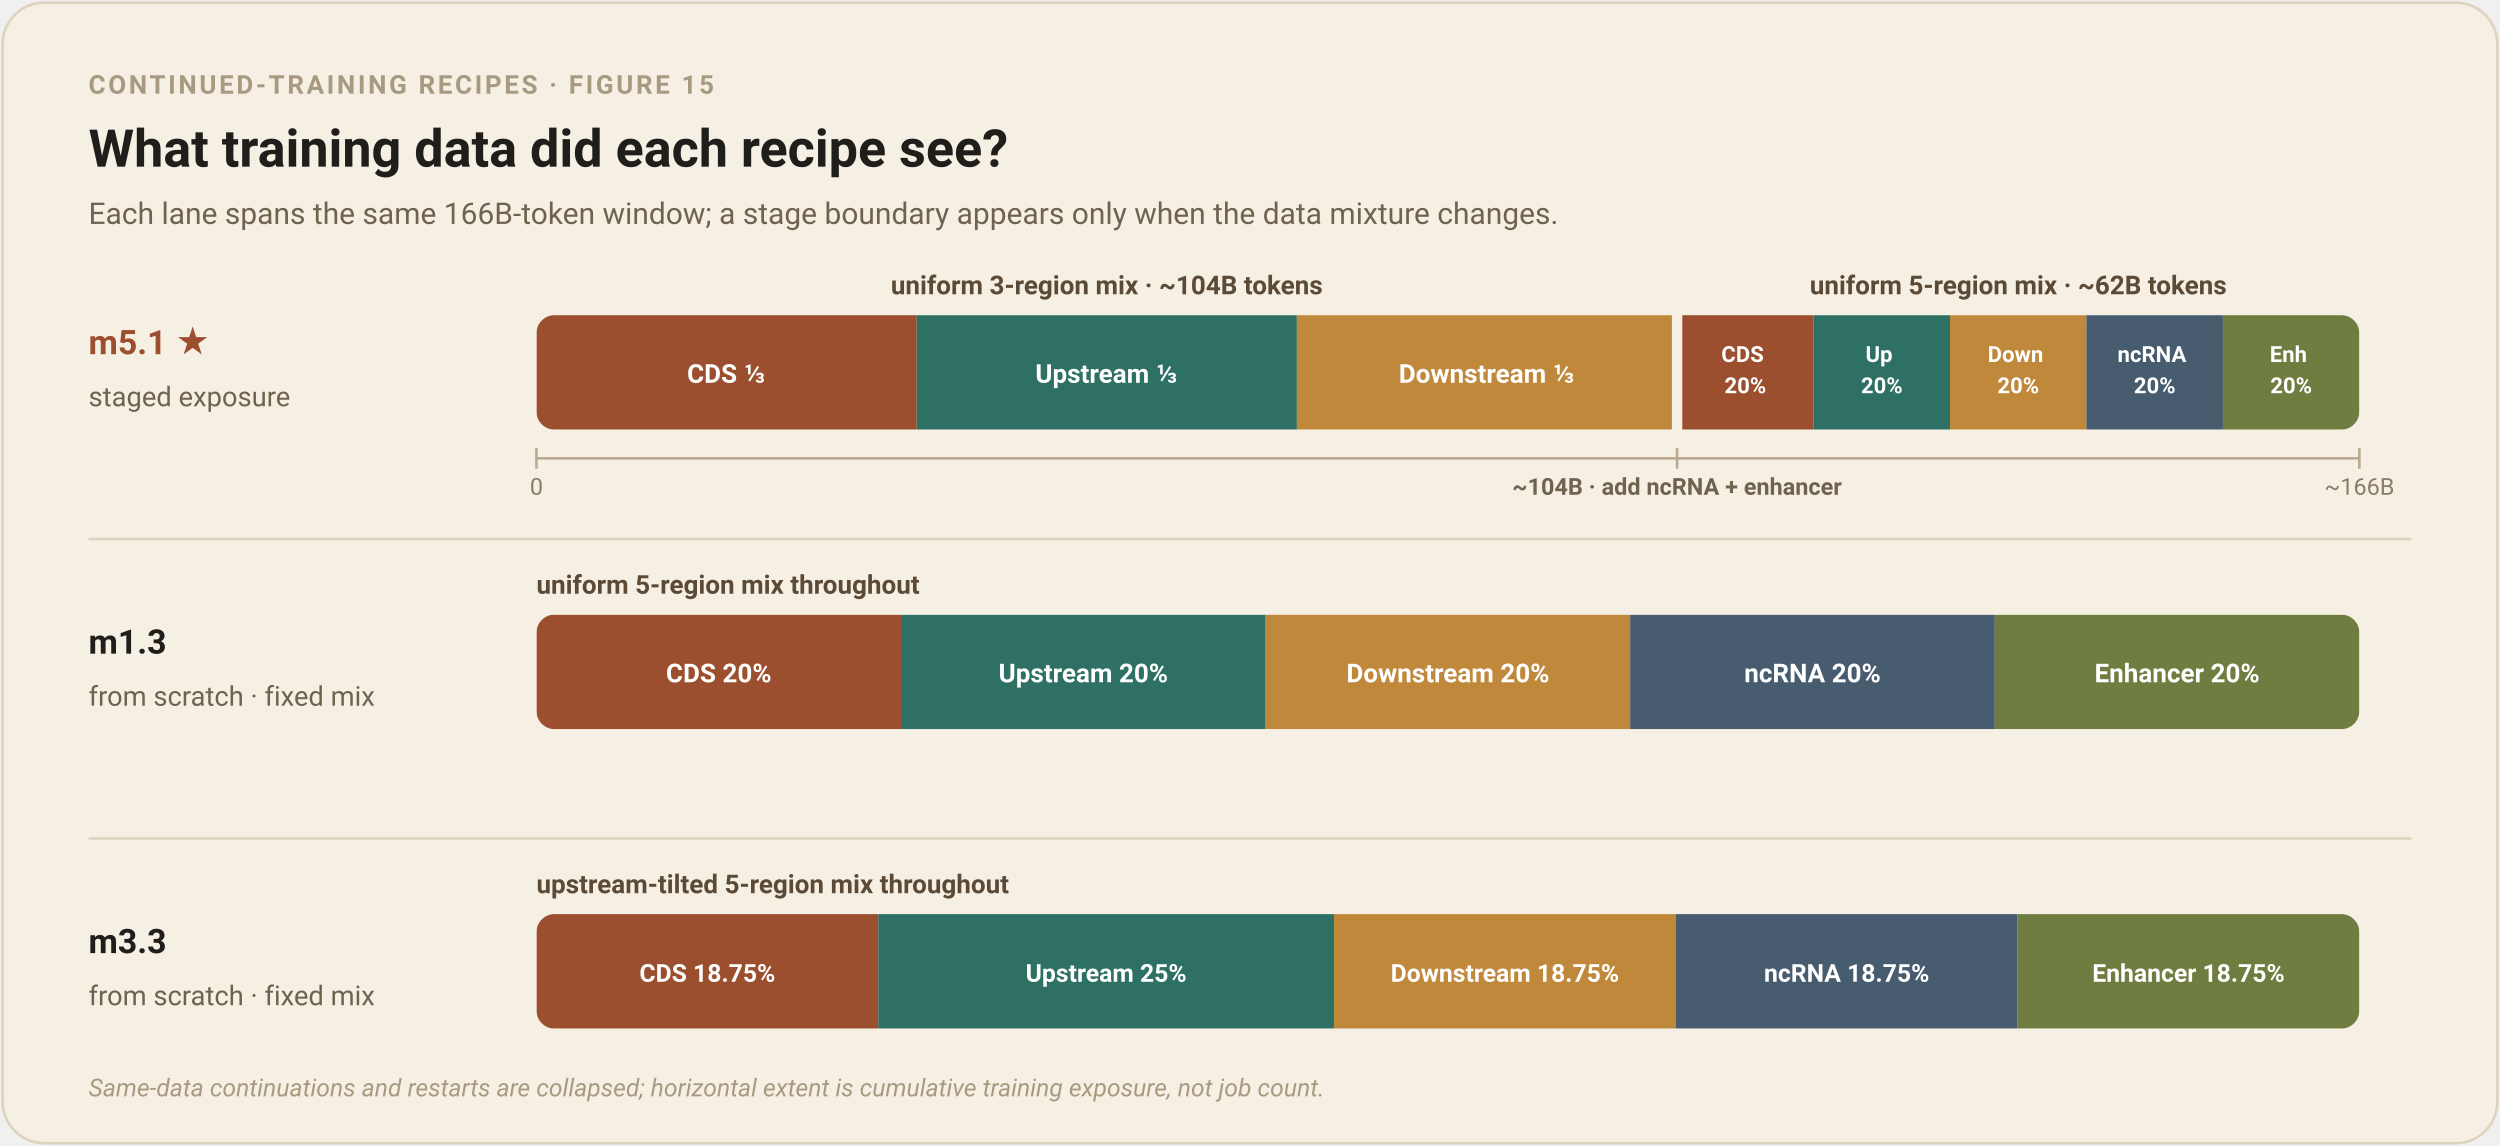
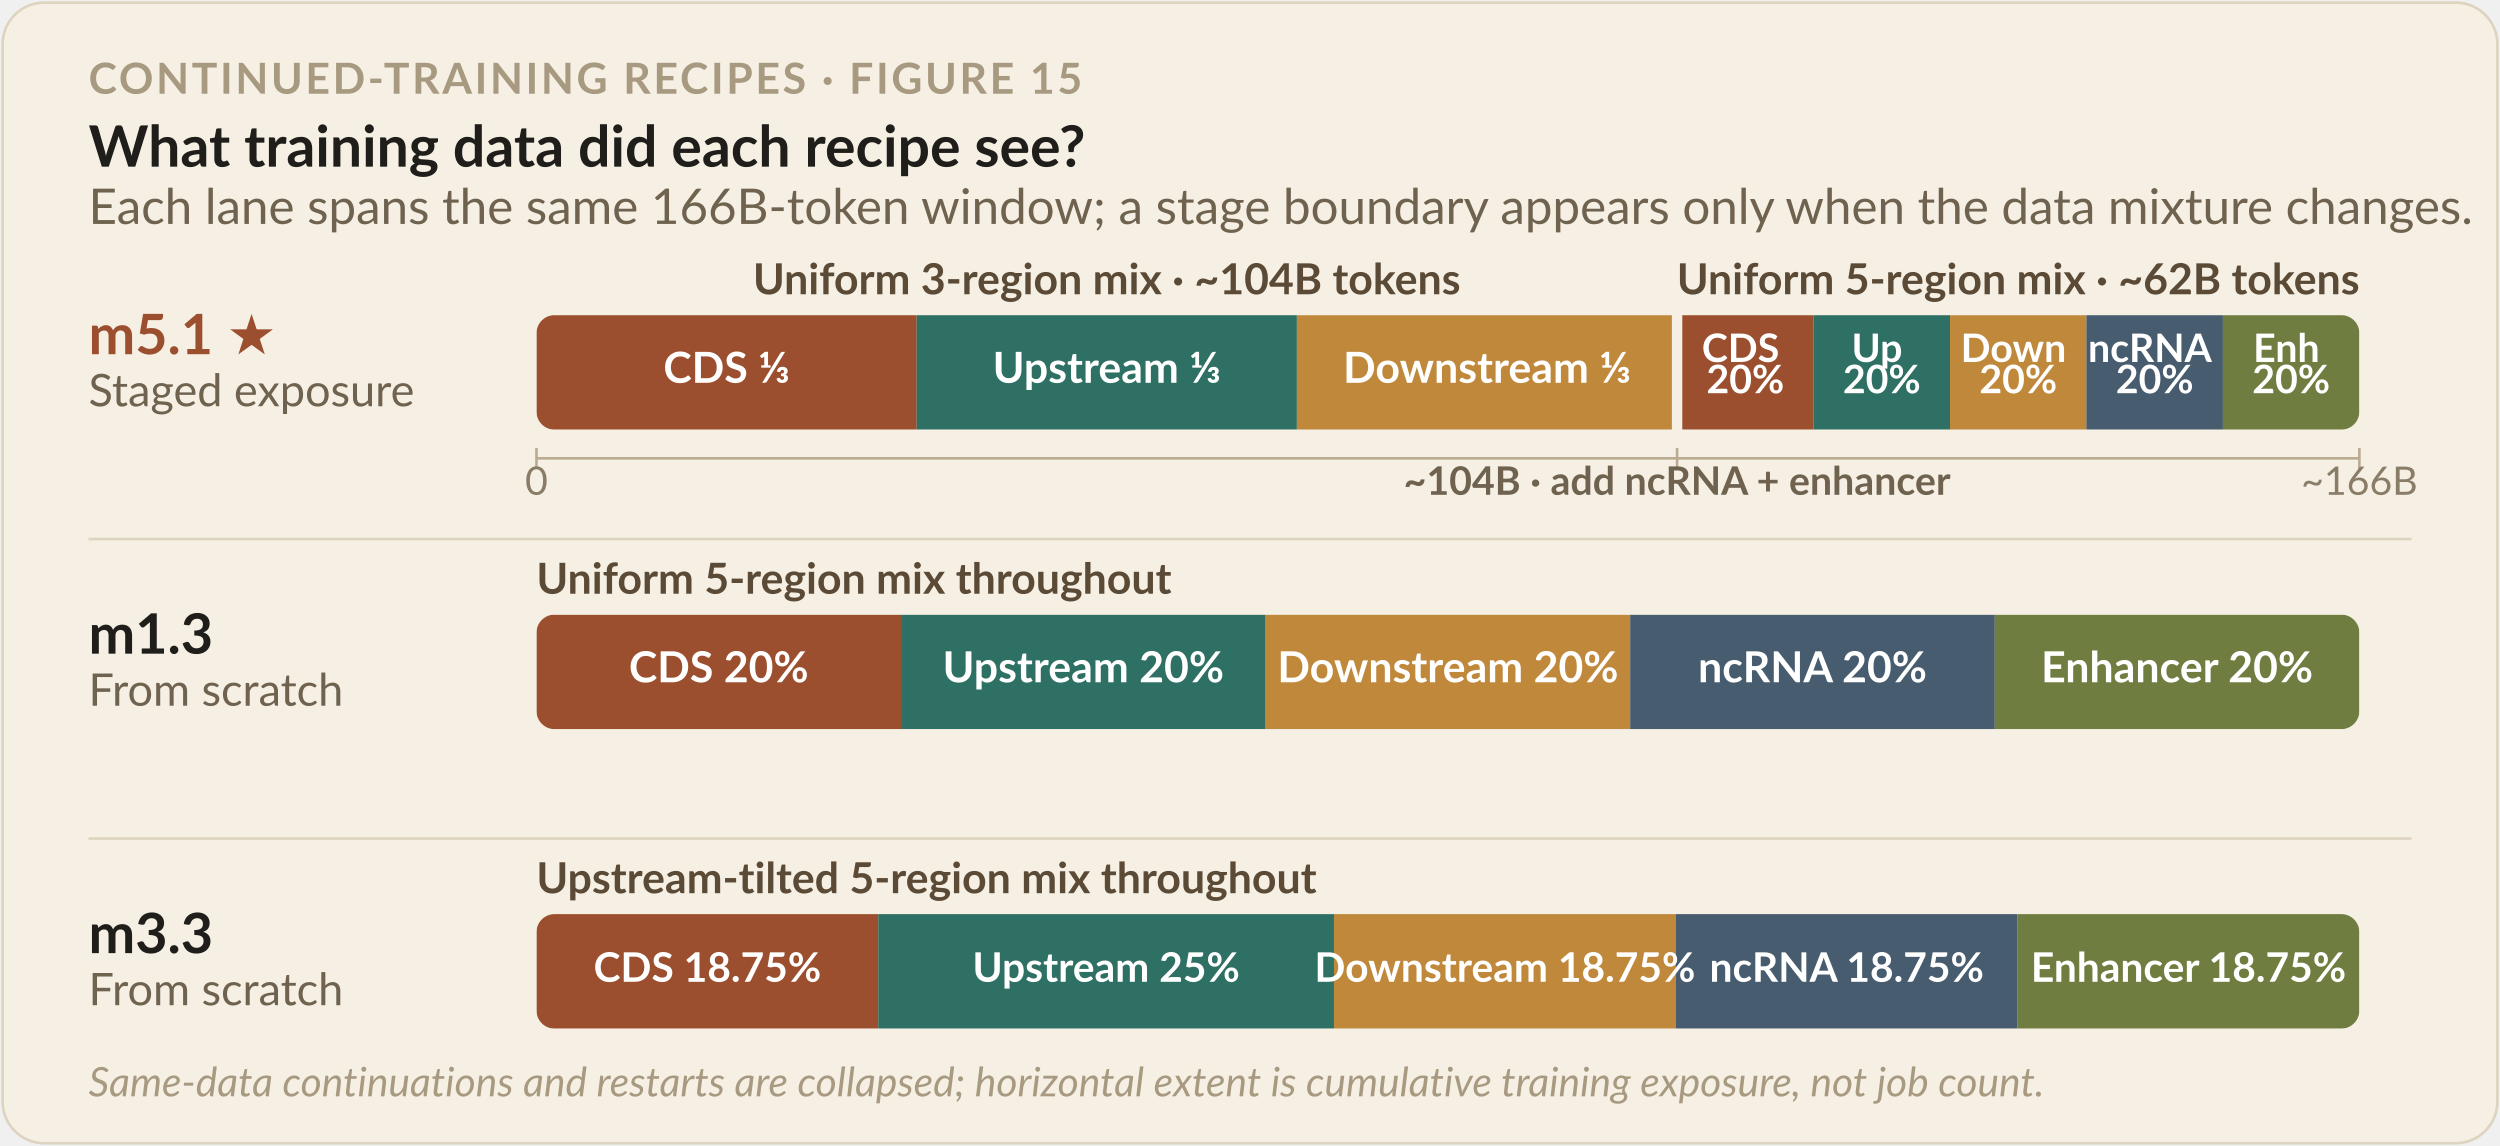
- <svg xmlns="http://www.w3.org/2000/svg" width="960" height="440" viewBox="0 0 960 440" role="img" aria-labelledby="title desc" font-family="ui-sans-serif, system-ui, -apple-system, 'Segoe UI', Roboto, Helvetica, Arial, sans-serif">
+ <svg xmlns="http://www.w3.org/2000/svg" width="960" height="440" viewBox="0 0 960 440" role="img" aria-labelledby="title desc" font-family="Lato, sans-serif" data-figure-typography="lato-v1" data-figure-render-width="700">
  <defs>
    <filter id="shadow" x="-10%" y="-20%" width="120%" height="150%">
      <feDropShadow dx="0" dy="1" stdDeviation="1.2" flood-color="#6b5d48" flood-opacity="0.14" />
    </filter>
    <clipPath id="m51">
      <rect x="206" y="121" width="700" height="44" rx="7" />
    </clipPath>
    <clipPath id="m13">
      <rect x="206" y="236" width="700" height="44" rx="7" />
    </clipPath>
    <clipPath id="m33">
      <rect x="206" y="351" width="700" height="44" rx="7" />
    </clipPath>
  </defs>
  <rect x="1" y="1" width="958" height="438" rx="16" fill="#f6f0e4" stroke="#ddd3bf" />
-   <text x="34" y="36" font-size="10" font-weight="700" letter-spacing="1" fill="#a89a80">CONTINUED-TRAINING RECIPES · FIGURE 15</text>
-   <text x="34" y="64" font-size="20" font-weight="750" fill="#1f1e1b">What training data did each recipe see?</text>
-   <text x="34" y="86" font-size="11.5" fill="#6f6350">Each lane spans the same 166B-token window; a stage boundary appears only when the data mixture changes.</text>
-   <text x="34" y="136" font-size="13" font-weight="750" fill="#9c4f2f">m5.1 ★</text>
-   <text x="34" y="156" font-size="10.5" fill="#6f6350">staged exposure</text>
-   <text x="425" y="113" font-size="10" font-weight="700" fill="#5b4a36" text-anchor="middle">uniform 3-region mix · ~104B tokens</text>
-   <text x="775" y="113" font-size="10" font-weight="700" fill="#5b4a36" text-anchor="middle">uniform 5-region mix · ~62B tokens</text>
+   <text x="34" y="36" font-size="16.457" font-weight="700" letter-spacing="1" fill="#a89a80">CONTINUED-TRAINING RECIPES · FIGURE 15</text>
+   <text x="34" y="64" font-size="21.943" font-weight="750" fill="#1f1e1b">What training data did each recipe see?</text>
+   <text x="34" y="86" font-size="18.926" fill="#6f6350">Each lane spans the same 166B-token window; a stage boundary appears only when the data mixture changes.</text>
+   <text x="34" y="136" font-size="21.394" font-weight="750" fill="#9c4f2f">m5.1 ★</text>
+   <text x="34" y="156" font-size="17.28" fill="#6f6350">Staged exposure</text>
+   <text x="425" y="113" font-size="16.457" font-weight="700" fill="#5b4a36" text-anchor="middle">Uniform 3-region mix · ~104B tokens</text>
+   <text x="775" y="113" font-size="16.457" font-weight="700" fill="#5b4a36" text-anchor="middle">Uniform 5-region mix · ~62B tokens</text>
  <g clip-path="url(#m51)" filter="url(#shadow)">
    <rect x="206" y="121" width="146" height="44" fill="#9c4f2f" />
    <rect x="352" y="121" width="146" height="44" fill="#2f6f63" />
    <rect x="498" y="121" width="146" height="44" fill="#c0883a" />
    <rect x="644" y="121" width="52.4" height="44" fill="#9c4f2f" />
    <rect x="696.4" y="121" width="52.4" height="44" fill="#2f6f63" />
    <rect x="748.8" y="121" width="52.4" height="44" fill="#c0883a" />
    <rect x="801.2" y="121" width="52.4" height="44" fill="#465c6e" />
    <rect x="853.6" y="121" width="52.4" height="44" fill="#6f7d3f" />
  </g>
  <line x1="644" y1="119" x2="644" y2="167" stroke="#f6f0e4" stroke-width="4" />
-   <g font-size="10" font-weight="650" fill="#fff" text-anchor="middle">
+   <g font-size="16.457" font-weight="650" fill="#fff" text-anchor="middle">
    <text x="279" y="147">CDS ⅓</text>
    <text x="425" y="147">Upstream ⅓</text>
    <text x="571" y="147">Downstream ⅓</text>
  </g>
-   <g font-size="8.5" font-weight="650" fill="#fff" text-anchor="middle">
+   <g font-size="15.086" font-weight="650" fill="#fff" text-anchor="middle">
    <text x="670.2" y="139">
      <tspan x="670.2">CDS</tspan>
      <tspan x="670.2" dy="12">20%</tspan>
    </text>
    <text x="722.6" y="139">
      <tspan x="722.6">Up</tspan>
      <tspan x="722.6" dy="12">20%</tspan>
    </text>
    <text x="775" y="139">
      <tspan x="775">Down</tspan>
      <tspan x="775" dy="12">20%</tspan>
    </text>
    <text x="827.4" y="139">
      <tspan x="827.4">ncRNA</tspan>
      <tspan x="827.4" dy="12">20%</tspan>
    </text>
    <text x="879.8" y="139">
      <tspan x="879.8">Enh</tspan>
      <tspan x="879.8" dy="12">20%</tspan>
    </text>
  </g>
  <line x1="206" y1="176" x2="906" y2="176" stroke="#b9aa91" stroke-width="1" />
  <line x1="206" y1="172" x2="206" y2="180" stroke="#b9aa91" />
  <line x1="644" y1="172" x2="644" y2="180" stroke="#b9aa91" />
  <line x1="906" y1="172" x2="906" y2="180" stroke="#b9aa91" />
-   <text x="206" y="190" font-size="9" fill="#8a7d68" text-anchor="middle">0</text>
-   <text x="644" y="190" font-size="9" font-weight="700" fill="#6f6350" text-anchor="middle">~104B · add ncRNA + enhancer</text>
-   <text x="906" y="190" font-size="9" fill="#8a7d68" text-anchor="middle">~166B</text>
+   <text x="206" y="190" font-size="15.086" fill="#8a7d68" text-anchor="middle">0</text>
+   <text x="644" y="190" font-size="15.086" font-weight="700" fill="#6f6350" text-anchor="middle">~104B · add ncRNA + enhancer</text>
+   <text x="906" y="190" font-size="15.086" fill="#8a7d68" text-anchor="middle">~166B</text>
  <line x1="34" y1="207" x2="926" y2="207" stroke="#ddd3bf" />
-   <text x="34" y="251" font-size="13" font-weight="750" fill="#1f1e1b">m1.3</text>
-   <text x="34" y="271" font-size="10.5" fill="#6f6350">from scratch · fixed mix</text>
-   <text x="206" y="228" font-size="10" font-weight="700" fill="#5b4a36">uniform 5-region mix throughout</text>
+   <text x="34" y="251" font-size="21.394" font-weight="750" fill="#1f1e1b">m1.3</text>
+   <text x="34" y="271" font-size="17.28" fill="#6f6350">From scratch</text>
+   <text x="206" y="228" font-size="16.457" font-weight="700" fill="#5b4a36">Uniform 5-region mix throughout</text>
  <g clip-path="url(#m13)" filter="url(#shadow)">
    <rect x="206" y="236" width="140" height="44" fill="#9c4f2f" />
    <rect x="346" y="236" width="140" height="44" fill="#2f6f63" />
    <rect x="486" y="236" width="140" height="44" fill="#c0883a" />
    <rect x="626" y="236" width="140" height="44" fill="#465c6e" />
    <rect x="766" y="236" width="140" height="44" fill="#6f7d3f" />
  </g>
-   <g font-size="10" font-weight="650" fill="#fff" text-anchor="middle">
+   <g font-size="16.457" font-weight="650" fill="#fff" text-anchor="middle">
    <text x="276" y="262">CDS 20%</text>
    <text x="416" y="262">Upstream 20%</text>
    <text x="556" y="262">Downstream 20%</text>
    <text x="696" y="262">ncRNA 20%</text>
    <text x="836" y="262">Enhancer 20%</text>
  </g>
  <line x1="34" y1="322" x2="926" y2="322" stroke="#ddd3bf" />
-   <text x="34" y="366" font-size="13" font-weight="750" fill="#1f1e1b">m3.3</text>
-   <text x="34" y="386" font-size="10.5" fill="#6f6350">from scratch · fixed mix</text>
-   <text x="206" y="343" font-size="10" font-weight="700" fill="#5b4a36">upstream-tilted 5-region mix throughout</text>
+   <text x="34" y="366" font-size="21.394" font-weight="750" fill="#1f1e1b">m3.3</text>
+   <text x="34" y="386" font-size="17.28" fill="#6f6350">From scratch</text>
+   <text x="206" y="343" font-size="16.457" font-weight="700" fill="#5b4a36">Upstream-tilted 5-region mix throughout</text>
  <g clip-path="url(#m33)" filter="url(#shadow)">
    <rect x="206" y="351" width="131.25" height="44" fill="#9c4f2f" />
    <rect x="337.25" y="351" width="175" height="44" fill="#2f6f63" />
    <rect x="512.25" y="351" width="131.25" height="44" fill="#c0883a" />
    <rect x="643.5" y="351" width="131.25" height="44" fill="#465c6e" />
    <rect x="774.75" y="351" width="131.25" height="44" fill="#6f7d3f" />
  </g>
-   <g font-size="9.5" font-weight="650" fill="#fff" text-anchor="middle">
+   <g font-size="15.634" font-weight="650" fill="#fff" text-anchor="middle">
    <text x="271.625" y="377">CDS 18.75%</text>
    <text x="424.75" y="377">Upstream 25%</text>
    <text x="577.875" y="377">Downstream 18.75%</text>
    <text x="709.125" y="377">ncRNA 18.75%</text>
    <text x="840.375" y="377">Enhancer 18.75%</text>
  </g>
-   <text x="34" y="421" font-size="9.5" font-style="italic" fill="#a89a80">Same-data continuations and restarts are collapsed; horizontal extent is cumulative training exposure, not job count.</text>
+   <text x="34" y="421" font-size="15.634" font-style="italic" fill="#a89a80">Same-data continuations and restarts are collapsed; horizontal extent is cumulative training exposure, not job count.</text>
</svg>
